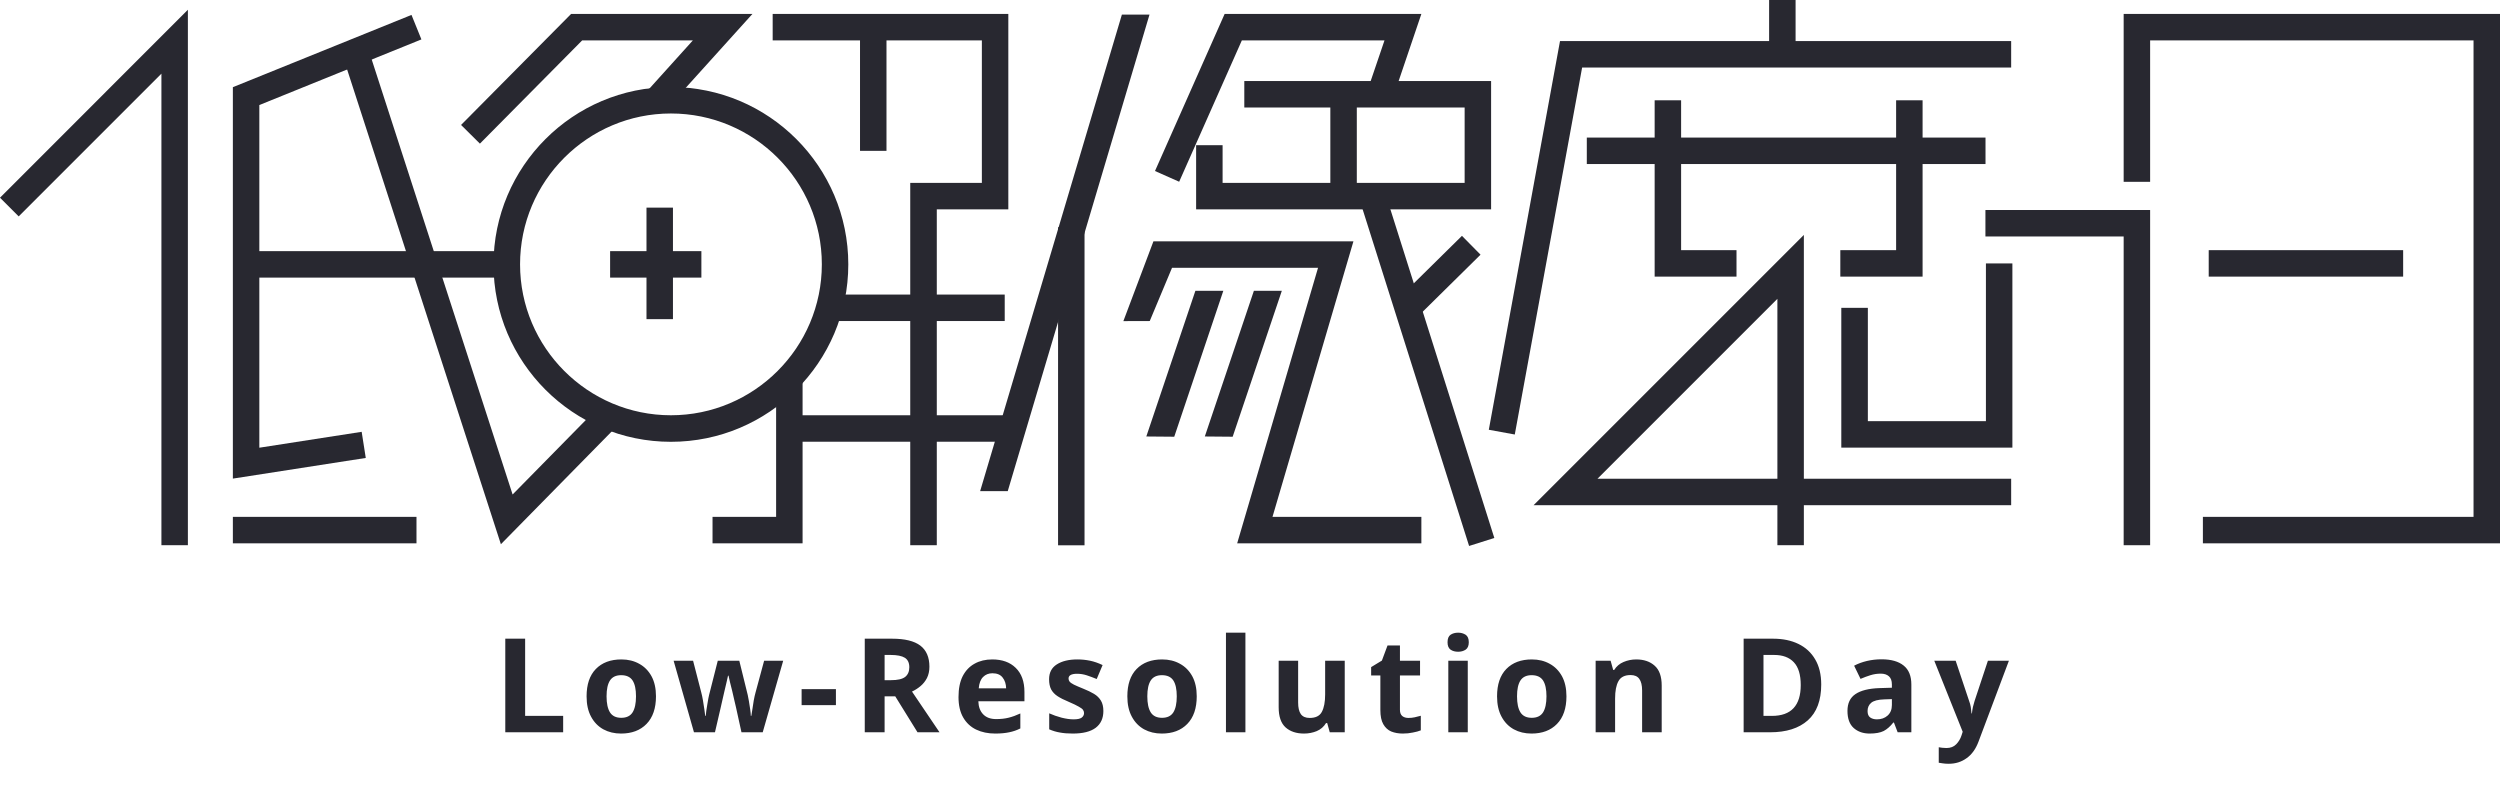
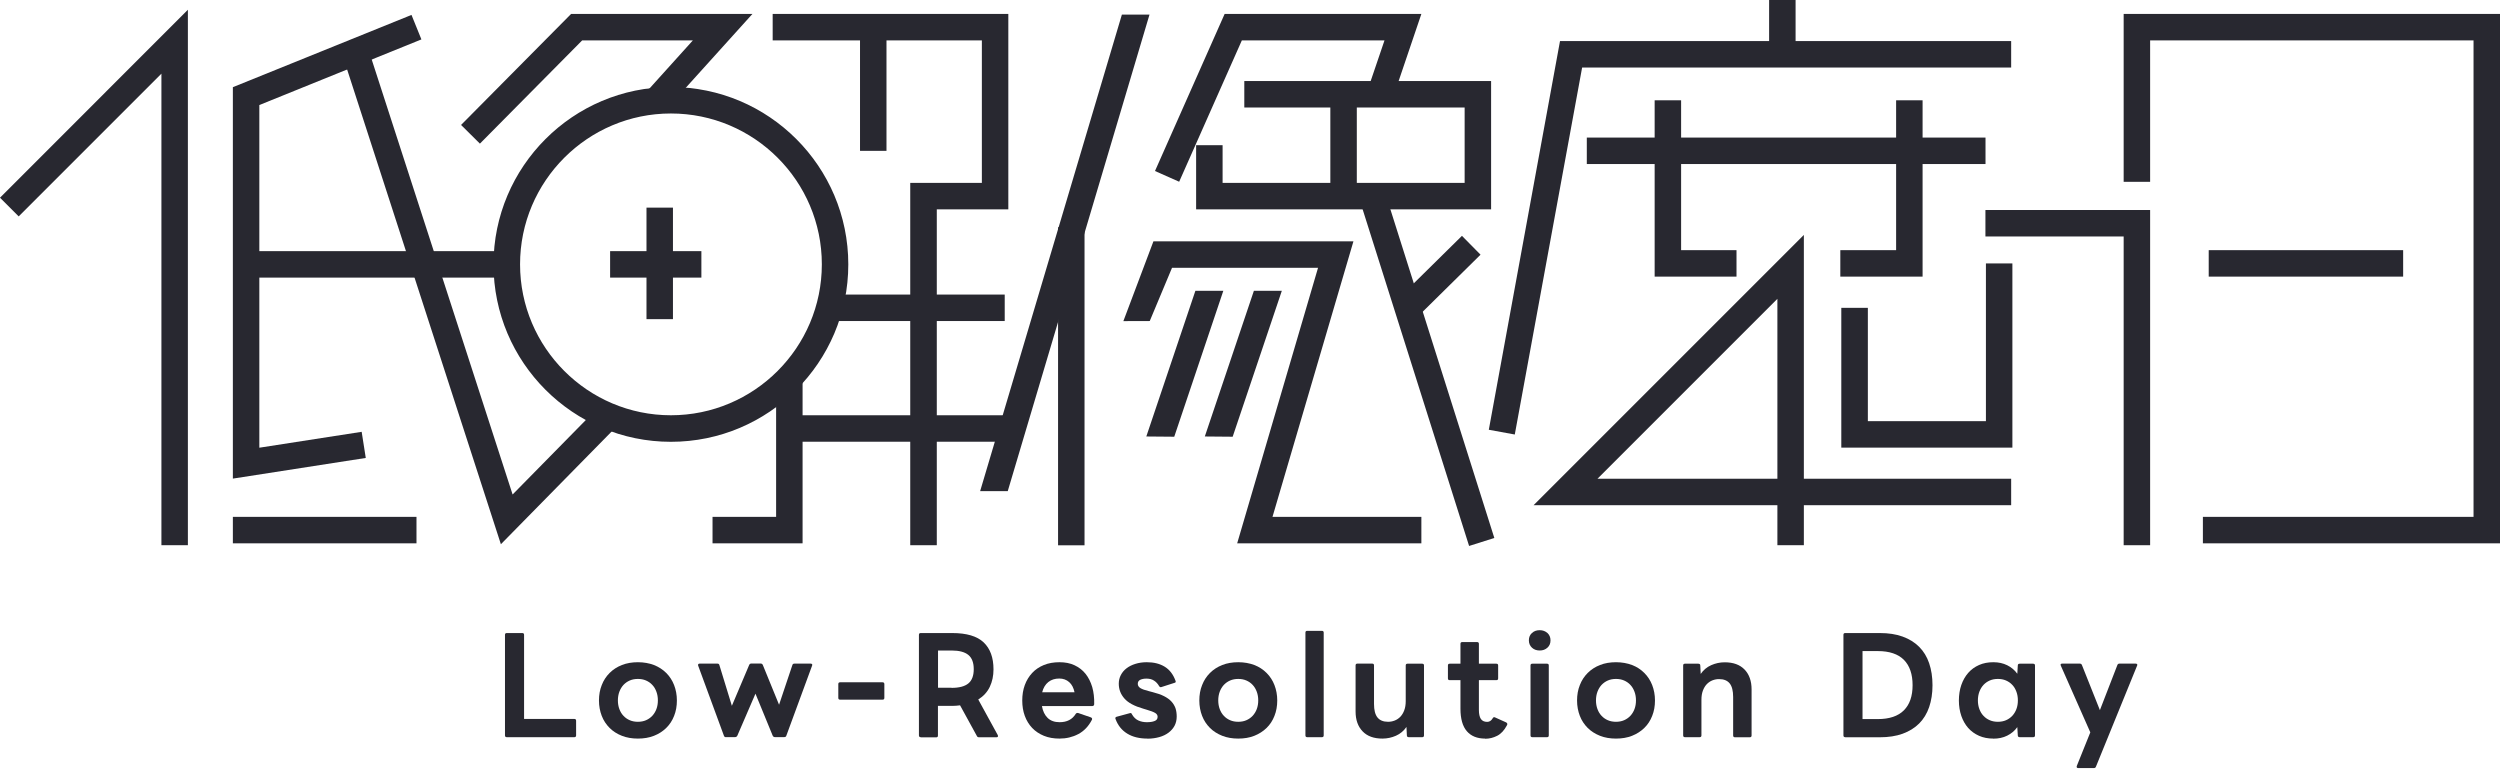
- <svg xmlns="http://www.w3.org/2000/svg" id="_レイヤー_2" data-name="レイヤー_2" viewBox="0 0 305.11 97.97">
+ <svg xmlns="http://www.w3.org/2000/svg" id="_レイヤー_2" data-name="レイヤー_2" viewBox="0 0 305.11 93.74">
  <defs>
    <style>
-       .cls-1, .cls-2 {
+       .cls-1 {
        fill: #282830;
-       }
- 
-       .cls-2 {
-         font-family: 'LINESeedJPApp_TTF-Bold', 'LINE Seed JP App_TTF';
-         font-size: 16px;
-         font-weight: 700;
-         letter-spacing: .1em;
      }
    </style>
  </defs>
  <g id="text">
-     <text class="cls-2" transform="translate(60.23 89.37)">
-       <tspan x="0" y="0">Low-Resolution Day</tspan>
-     </text>
+     <g>
+       <path class="cls-1" d="M61.85,89.97c-.15,0-.22-.08-.22-.22v-12.27c0-.15.07-.22.22-.22h1.89c.15,0,.22.07.22.22v10.26h6.13c.15,0,.22.08.22.22v1.79c0,.15-.08.22-.22.22h-8.24Z" />
+       <path class="cls-1" d="M77.85,90.14c-.71,0-1.37-.11-1.95-.34-.59-.23-1.09-.55-1.5-.96s-.74-.9-.96-1.47c-.22-.57-.34-1.2-.34-1.88s.11-1.31.34-1.88c.22-.57.54-1.06.96-1.48s.92-.74,1.5-.97c.59-.23,1.24-.34,1.95-.34s1.38.12,1.96.34c.58.23,1.08.55,1.5.97.42.42.74.91.96,1.48.22.57.34,1.2.34,1.88s-.11,1.31-.34,1.88c-.22.57-.54,1.06-.96,1.47-.42.41-.91.73-1.5.96-.58.23-1.24.34-1.96.34ZM77.85,88.09c.36,0,.69-.06.99-.19s.55-.31.77-.54c.21-.23.38-.5.5-.82.12-.32.18-.67.18-1.06s-.06-.74-.18-1.06c-.12-.33-.28-.6-.5-.83-.21-.23-.47-.41-.77-.54s-.63-.19-.99-.19-.69.06-.99.19c-.3.13-.55.31-.77.54-.21.23-.38.51-.5.83s-.18.68-.18,1.06.06.74.18,1.06c.12.32.28.59.5.82.21.23.47.41.77.54.3.13.63.19.99.19Z" />
+       <path class="cls-1" d="M88.61,89.97c-.14,0-.22-.06-.26-.18l-3.14-8.54s-.02-.05-.02-.08c0-.12.07-.18.21-.18h2.16c.13,0,.21.06.24.19l1.52,4.96,2.11-4.98c.05-.12.14-.18.26-.18h1.14c.13,0,.22.06.27.18l1.98,4.85,1.62-4.83c.03-.13.12-.19.26-.19h1.97c.08,0,.15.02.18.07s.04.11,0,.18l-3.14,8.54c-.03.12-.12.18-.26.18h-1.14c-.12,0-.21-.06-.27-.18l-2.1-5.12-2.21,5.12c-.06.12-.16.18-.27.18h-1.14Z" />
+       <path class="cls-1" d="M102.53,85.39c-.15,0-.22-.07-.22-.22v-1.68c0-.15.07-.22.22-.22h5.18c.15,0,.22.08.22.22v1.68c0,.15-.07.22-.22.22h-5.18Z" />
+       <path class="cls-1" d="M112.37,89.97c-.15,0-.22-.08-.22-.22v-12.27c0-.15.07-.22.22-.22h3.84c1.76,0,3.04.38,3.84,1.14s1.2,1.86,1.2,3.29c0,.79-.15,1.5-.45,2.13-.3.63-.77,1.15-1.41,1.55l2.38,4.34c.02.06.03.1.03.11,0,.11-.06.16-.19.16h-2.13c-.13,0-.21-.05-.26-.16l-2.05-3.74c-.16.02-.32.04-.47.05-.16.01-.32.02-.5.02h-1.73v3.62c0,.15-.07.22-.22.22h-1.89ZM116.13,83.95c.93,0,1.61-.18,2.05-.54s.66-.94.66-1.74-.22-1.38-.66-1.74c-.44-.36-1.12-.54-2.05-.54h-1.65v4.54h1.65Z" />
+       <path class="cls-1" d="M129.3,90.14c-.7,0-1.34-.11-1.9-.34s-1.04-.55-1.43-.96c-.39-.41-.69-.9-.9-1.47-.21-.57-.31-1.2-.31-1.88s.1-1.31.31-1.88c.21-.57.51-1.06.9-1.48.39-.42.87-.74,1.43-.97s1.2-.34,1.9-.34,1.31.12,1.84.37c.53.25.98.59,1.34,1.04s.63.99.82,1.62c.18.63.26,1.34.24,2.1-.02.15-.1.22-.24.22h-6.14c.11.62.34,1.1.7,1.45s.85.52,1.46.52c.9,0,1.55-.34,1.97-1.02.07-.1.18-.13.3-.1l1.54.53c.15.06.19.17.13.3-.41.79-.96,1.37-1.66,1.74-.7.37-1.46.55-2.3.55ZM131.14,84.49c-.11-.53-.32-.95-.65-1.24s-.73-.44-1.21-.44c-.53,0-.98.14-1.34.43-.36.29-.61.7-.75,1.25h3.95Z" />
+       <path class="cls-1" d="M140.04,90.14c-.98,0-1.81-.2-2.47-.61-.67-.41-1.14-1-1.43-1.79-.01-.02-.02-.05-.02-.08,0-.1.06-.16.18-.19l1.58-.43.06-.02c.11,0,.18.05.21.16.21.36.47.61.78.75s.65.21,1.03.21.69-.04.94-.14c.25-.09.38-.26.38-.52,0-.19-.1-.35-.3-.47-.2-.12-.54-.25-1.02-.39l-.43-.13c-1.08-.31-1.85-.72-2.3-1.24-.46-.52-.69-1.12-.69-1.8,0-.38.08-.74.25-1.06.17-.33.4-.6.7-.83.3-.23.66-.41,1.08-.54.42-.13.88-.2,1.39-.2.86,0,1.59.18,2.19.55.6.37,1.03.94,1.31,1.7.02.04.03.08.03.11,0,.09-.05.14-.16.16l-1.58.51s-.05.02-.1.02c-.07,0-.14-.05-.19-.14-.16-.28-.36-.5-.61-.66-.25-.17-.56-.25-.94-.25-.29,0-.54.05-.74.14-.21.1-.31.26-.31.5,0,.21.11.39.32.52.21.13.57.26,1.07.38l.42.11c.55.14,1.02.3,1.39.49.37.19.67.4.9.65.23.25.39.52.5.82.1.3.15.64.15,1.02,0,.42-.09.79-.26,1.12-.18.33-.42.61-.74.85-.31.23-.69.42-1.13.54s-.91.19-1.42.19Z" />
+       <path class="cls-1" d="M151.12,90.14c-.71,0-1.37-.11-1.95-.34s-1.09-.55-1.5-.96-.74-.9-.96-1.47c-.22-.57-.34-1.2-.34-1.88s.11-1.31.34-1.88c.22-.57.54-1.06.96-1.48s.92-.74,1.5-.97,1.24-.34,1.95-.34,1.38.12,1.96.34,1.08.55,1.5.97.74.91.96,1.48c.22.57.34,1.2.34,1.88s-.11,1.31-.34,1.88c-.22.57-.54,1.06-.96,1.47s-.92.73-1.5.96-1.23.34-1.96.34ZM151.12,88.09c.36,0,.69-.06.99-.19s.55-.31.77-.54c.21-.23.38-.5.5-.82.12-.32.18-.67.18-1.06s-.06-.74-.18-1.06-.28-.6-.5-.83c-.21-.23-.47-.41-.77-.54s-.63-.19-.99-.19-.69.06-.99.19-.55.31-.77.54c-.21.23-.38.51-.5.83s-.18.68-.18,1.06.06.74.18,1.06c.12.32.28.59.5.82.21.23.47.41.77.54s.63.19.99.19Z" />
+       <path class="cls-1" d="M159.54,89.97c-.15,0-.22-.08-.22-.22v-12.54c0-.15.07-.22.22-.22h1.79c.15,0,.22.08.22.22v12.54c0,.15-.08.22-.22.22h-1.79Z" />
+       <path class="cls-1" d="M168.72,90.14c-1.05,0-1.85-.29-2.42-.88-.57-.59-.86-1.4-.86-2.43v-5.62c0-.15.08-.22.22-.22h1.81c.15,0,.22.07.22.22v4.7c0,.75.14,1.3.42,1.65.28.35.71.53,1.3.53.28,0,.54-.05.8-.15.26-.1.49-.26.69-.46.2-.21.36-.47.48-.79.12-.32.18-.69.18-1.12v-4.35c0-.15.07-.22.22-.22h1.79c.15,0,.22.07.22.22v8.53c0,.15-.08.22-.22.22h-1.63c-.06,0-.12-.02-.17-.05s-.07-.09-.07-.18l-.05-1.02c-.33.48-.76.84-1.28,1.07-.52.23-1.07.35-1.65.35Z" />
+       <path class="cls-1" d="M181.25,90.14c-.97,0-1.71-.3-2.23-.9-.52-.6-.78-1.52-.78-2.74v-3.49h-1.31c-.15,0-.22-.07-.22-.22v-1.57c0-.15.07-.22.22-.22h1.31v-2.42c0-.15.07-.22.22-.22h1.81c.15,0,.22.08.22.22v2.42h2.13c.15,0,.22.07.22.22v1.57c0,.15-.07.22-.22.22h-2.13v3.63c0,.49.08.86.24,1.1.16.24.42.36.77.36.28,0,.5-.14.67-.43.07-.14.18-.18.3-.11l1.36.61c.08.05.13.12.13.19,0,.06-.02.12-.06.18-.32.6-.71,1.02-1.18,1.26-.47.24-.96.36-1.47.36Z" />
+       <path class="cls-1" d="M187.91,79.39c-.37,0-.69-.11-.94-.34s-.38-.53-.38-.9.12-.67.38-.9c.25-.23.56-.34.94-.34s.68.12.94.34c.25.23.38.53.38.9s-.12.67-.38.9-.56.34-.94.34ZM187.01,89.97c-.15,0-.22-.08-.22-.22v-8.53c0-.15.07-.22.22-.22h1.79c.15,0,.22.07.22.22v8.53c0,.15-.07.22-.22.22h-1.79Z" />
+       <path class="cls-1" d="M197.22,90.14c-.71,0-1.37-.11-1.95-.34s-1.09-.55-1.5-.96-.74-.9-.96-1.47c-.22-.57-.34-1.2-.34-1.88s.11-1.31.34-1.88c.22-.57.54-1.06.96-1.48s.92-.74,1.5-.97,1.24-.34,1.95-.34,1.38.12,1.96.34,1.08.55,1.5.97.74.91.96,1.48c.22.57.34,1.2.34,1.88s-.11,1.31-.34,1.88c-.22.57-.54,1.06-.96,1.47s-.92.73-1.5.96-1.23.34-1.96.34ZM197.22,88.09c.36,0,.69-.06.99-.19s.55-.31.77-.54c.21-.23.38-.5.5-.82.12-.32.18-.67.18-1.06s-.06-.74-.18-1.06-.28-.6-.5-.83c-.21-.23-.47-.41-.77-.54s-.63-.19-.99-.19-.69.06-.99.19-.55.31-.77.54c-.21.23-.38.51-.5.83s-.18.68-.18,1.06.06.74.18,1.06c.12.32.28.59.5.82.21.23.47.41.77.54s.63.19.99.19Z" />
+       <path class="cls-1" d="M205.64,89.97c-.15,0-.22-.08-.22-.22v-8.53c0-.15.07-.22.22-.22h1.63c.06,0,.12.02.17.05.05.03.07.09.07.18l.05,1.02c.33-.48.76-.84,1.28-1.07s1.07-.35,1.65-.35c1.04,0,1.85.29,2.42.88.57.59.86,1.4.86,2.43v5.62c0,.15-.08.22-.22.22h-1.81c-.15,0-.22-.08-.22-.22v-4.7c0-.75-.14-1.3-.42-1.65-.28-.35-.71-.53-1.3-.53-.28,0-.54.05-.8.15s-.49.26-.69.46c-.2.21-.36.47-.48.79-.12.32-.18.69-.18,1.12v4.35c0,.15-.08.22-.22.22h-1.79Z" />
+       <path class="cls-1" d="M225.2,89.97c-.15,0-.22-.08-.22-.22v-12.27c0-.15.07-.22.22-.22h4.22c1.06,0,1.98.14,2.78.43s1.47.7,2.02,1.25.95,1.21,1.22,2c.27.79.41,1.69.41,2.69s-.14,1.88-.41,2.67c-.27.79-.68,1.46-1.22,2s-1.22.96-2.02,1.25-1.73.43-2.78.43h-4.22ZM229.17,87.76c1.42,0,2.48-.36,3.19-1.07.71-.71,1.06-1.74,1.06-3.07s-.35-2.37-1.06-3.09c-.71-.71-1.77-1.07-3.19-1.07h-1.86v8.3h1.86Z" />
+       <path class="cls-1" d="M243.27,90.14c-.64,0-1.22-.11-1.74-.34-.52-.23-.96-.55-1.32-.95-.36-.41-.64-.9-.84-1.47-.2-.58-.3-1.21-.3-1.89s.1-1.33.3-1.9c.2-.57.48-1.06.84-1.47.36-.41.8-.73,1.32-.96.52-.23,1.1-.34,1.74-.34s1.19.12,1.7.37c.5.25.91.59,1.23,1.04l.06-1.01c0-.15.08-.22.24-.22h1.62c.16,0,.24.07.24.22v8.53c0,.15-.08.22-.24.22h-1.62c-.16,0-.24-.08-.24-.22l-.06-1.01c-.32.45-.73.79-1.23,1.04-.5.25-1.07.37-1.7.37ZM243.83,88.09c.36,0,.69-.06.99-.19s.55-.31.77-.54c.21-.23.38-.5.5-.82.12-.32.18-.67.18-1.06s-.06-.74-.18-1.06c-.12-.33-.28-.6-.5-.83-.21-.23-.47-.41-.77-.54s-.63-.19-.99-.19-.69.06-.99.19c-.3.13-.55.31-.77.54-.21.23-.38.51-.5.83s-.18.68-.18,1.06.06.74.18,1.06c.12.32.28.59.5.82.21.23.47.41.77.54.3.13.63.19.99.19Z" />
+       <path class="cls-1" d="M253.64,93.74c-.17,0-.23-.09-.18-.26l1.65-4.1-3.6-8.14s-.03-.08-.03-.11c0-.1.07-.14.21-.14h2.14c.13,0,.21.06.26.18l2.19,5.5,2.13-5.5c.04-.12.13-.18.26-.18h1.98c.08,0,.13.02.17.07s.04.11,0,.18l-5.02,12.32c-.04.12-.13.18-.26.18h-1.89Z" />
+     </g>
    <g>
      <polygon class="cls-1" points="22.93 66.54 19.7 66.54 19.7 8.99 2.28 26.41 0 24.13 22.93 1.19 22.93 66.54" />
      <path class="cls-1" d="M220.15,66.54h-3.23v-4.88h-29.76l32.99-32.99v29.76h25.3v3.23h-25.3v4.88ZM194.96,58.43h21.96v-21.96l-21.96,21.96Z" />
      <polygon class="cls-1" points="28.42 58.41 28.42 10.64 50.22 1.82 51.43 4.81 31.65 12.82 31.65 54.64 44.14 52.7 44.64 55.89 28.42 58.41" />
      <polygon class="cls-1" points="61.13 66.42 41.83 6.83 44.9 5.83 62.56 60.35 73.08 49.65 75.38 51.92 61.13 66.42" />
      <rect class="cls-1" x="30.04" y="30.65" width="31.81" height="3.23" />
      <rect class="cls-1" x="28.42" y="63.08" width="22.41" height="3.23" />
      <polygon class="cls-1" points="58.57 17.53 56.27 15.25 69.7 1.7 91.83 1.7 81.34 13.32 78.94 11.16 84.56 4.93 71.05 4.93 58.57 17.53" />
      <polygon class="cls-1" points="97.95 66.31 86.96 66.31 86.96 63.08 94.72 63.08 94.72 46.11 97.95 46.11 97.95 66.31" />
      <rect class="cls-1" x="74.46" y="30.65" width="11.14" height="3.23" />
      <rect class="cls-1" x="78.9" y="25.34" width="3.23" height="13.61" />
      <polygon class="cls-1" points="114.33 66.54 111.09 66.54 111.09 22.32 119.83 22.32 119.83 4.93 94.3 4.93 94.3 1.7 123.06 1.7 123.06 25.55 114.33 25.55 114.33 66.54" />
      <rect class="cls-1" x="129.13" y="27.73" width="3.23" height="38.82" />
      <rect class="cls-1" x="104.96" y="3.31" width="3.23" height="15.1" />
      <rect class="cls-1" x="101.19" y="35.95" width="21.43" height="3.23" />
      <path class="cls-1" d="M81.88,53.92c-11.94,0-21.65-9.71-21.65-21.65s9.71-21.65,21.65-21.65,21.65,9.71,21.65,21.65-9.71,21.65-21.65,21.65ZM81.88,13.85c-10.15,0-18.41,8.26-18.41,18.41s8.26,18.42,18.41,18.42,18.42-8.26,18.42-18.42-8.26-18.41-18.42-18.41Z" />
      <rect class="cls-1" x="96.34" y="50.68" width="26.29" height="3.23" />
      <polygon class="cls-1" points="122.99 59.94 119.62 59.94 136.92 1.78 140.29 1.78 122.99 59.94" />
      <polygon class="cls-1" points="173.47 66.31 150.99 66.31 160.86 32.68 143.04 32.68 140.32 39.18 137.1 39.19 140.77 29.45 165.18 29.45 155.3 63.08 173.47 63.08 173.47 66.31" />
      <polygon class="cls-1" points="143.91 22.18 140.96 20.87 149.46 1.7 173.47 1.7 170.19 11.38 167.13 10.34 168.97 4.93 151.56 4.93 143.91 22.18" />
      <polygon class="cls-1" points="181.98 25.55 145.98 25.55 145.98 17.72 149.21 17.72 149.21 22.32 178.75 22.32 178.75 13.12 151.86 13.12 151.86 9.89 181.98 9.89 181.98 25.55" />
      <rect class="cls-1" x="162.36" y="12.24" width="3.23" height="11.97" />
      <rect class="cls-1" x="172.59" y="23.19" width="3.23" height="43.99" transform="translate(-5.52 54.62) rotate(-17.55)" />
      <rect class="cls-1" x="170.23" y="32.13" width="10.89" height="3.23" transform="translate(26.9 133.08) rotate(-44.6)" />
      <rect class="cls-1" x="215.91" width="3.23" height="6.63" />
      <polygon class="cls-1" points="184.87 53.03 181.7 52.45 190.39 5.01 245.45 5.01 245.45 8.24 193.09 8.24 184.87 53.03" />
      <rect class="cls-1" x="193.66" y="16.79" width="48.66" height="3.23" />
      <polygon class="cls-1" points="211.93 33.76 201.94 33.76 201.94 12.24 205.17 12.24 205.17 30.53 211.93 30.53 211.93 33.76" />
      <polygon class="cls-1" points="234.64 33.76 224.6 33.76 224.6 30.53 231.41 30.53 231.41 12.24 234.64 12.24 234.64 33.76" />
      <polygon class="cls-1" points="245.6 54.63 224.72 54.63 224.72 37.57 227.96 37.57 227.96 51.4 242.37 51.4 242.37 32.15 245.6 32.15 245.6 54.63" />
      <polygon class="cls-1" points="262.41 66.54 259.18 66.54 259.18 28.86 242.31 28.86 242.31 25.63 262.41 25.63 262.41 66.54" />
      <polygon class="cls-1" points="305.11 66.31 268.85 66.31 268.85 63.08 301.88 63.08 301.88 4.93 262.41 4.93 262.41 22.19 259.18 22.19 259.18 1.7 305.11 1.7 305.11 66.31" />
      <rect class="cls-1" x="269.56" y="30.53" width="23.73" height="3.23" />
      <polygon class="cls-1" points="143.31 53.3 139.9 53.27 145.89 35.49 149.3 35.49 143.31 53.3" />
      <polygon class="cls-1" points="150.44 53.3 147.04 53.27 153.03 35.49 156.44 35.49 150.44 53.3" />
    </g>
  </g>
</svg>
